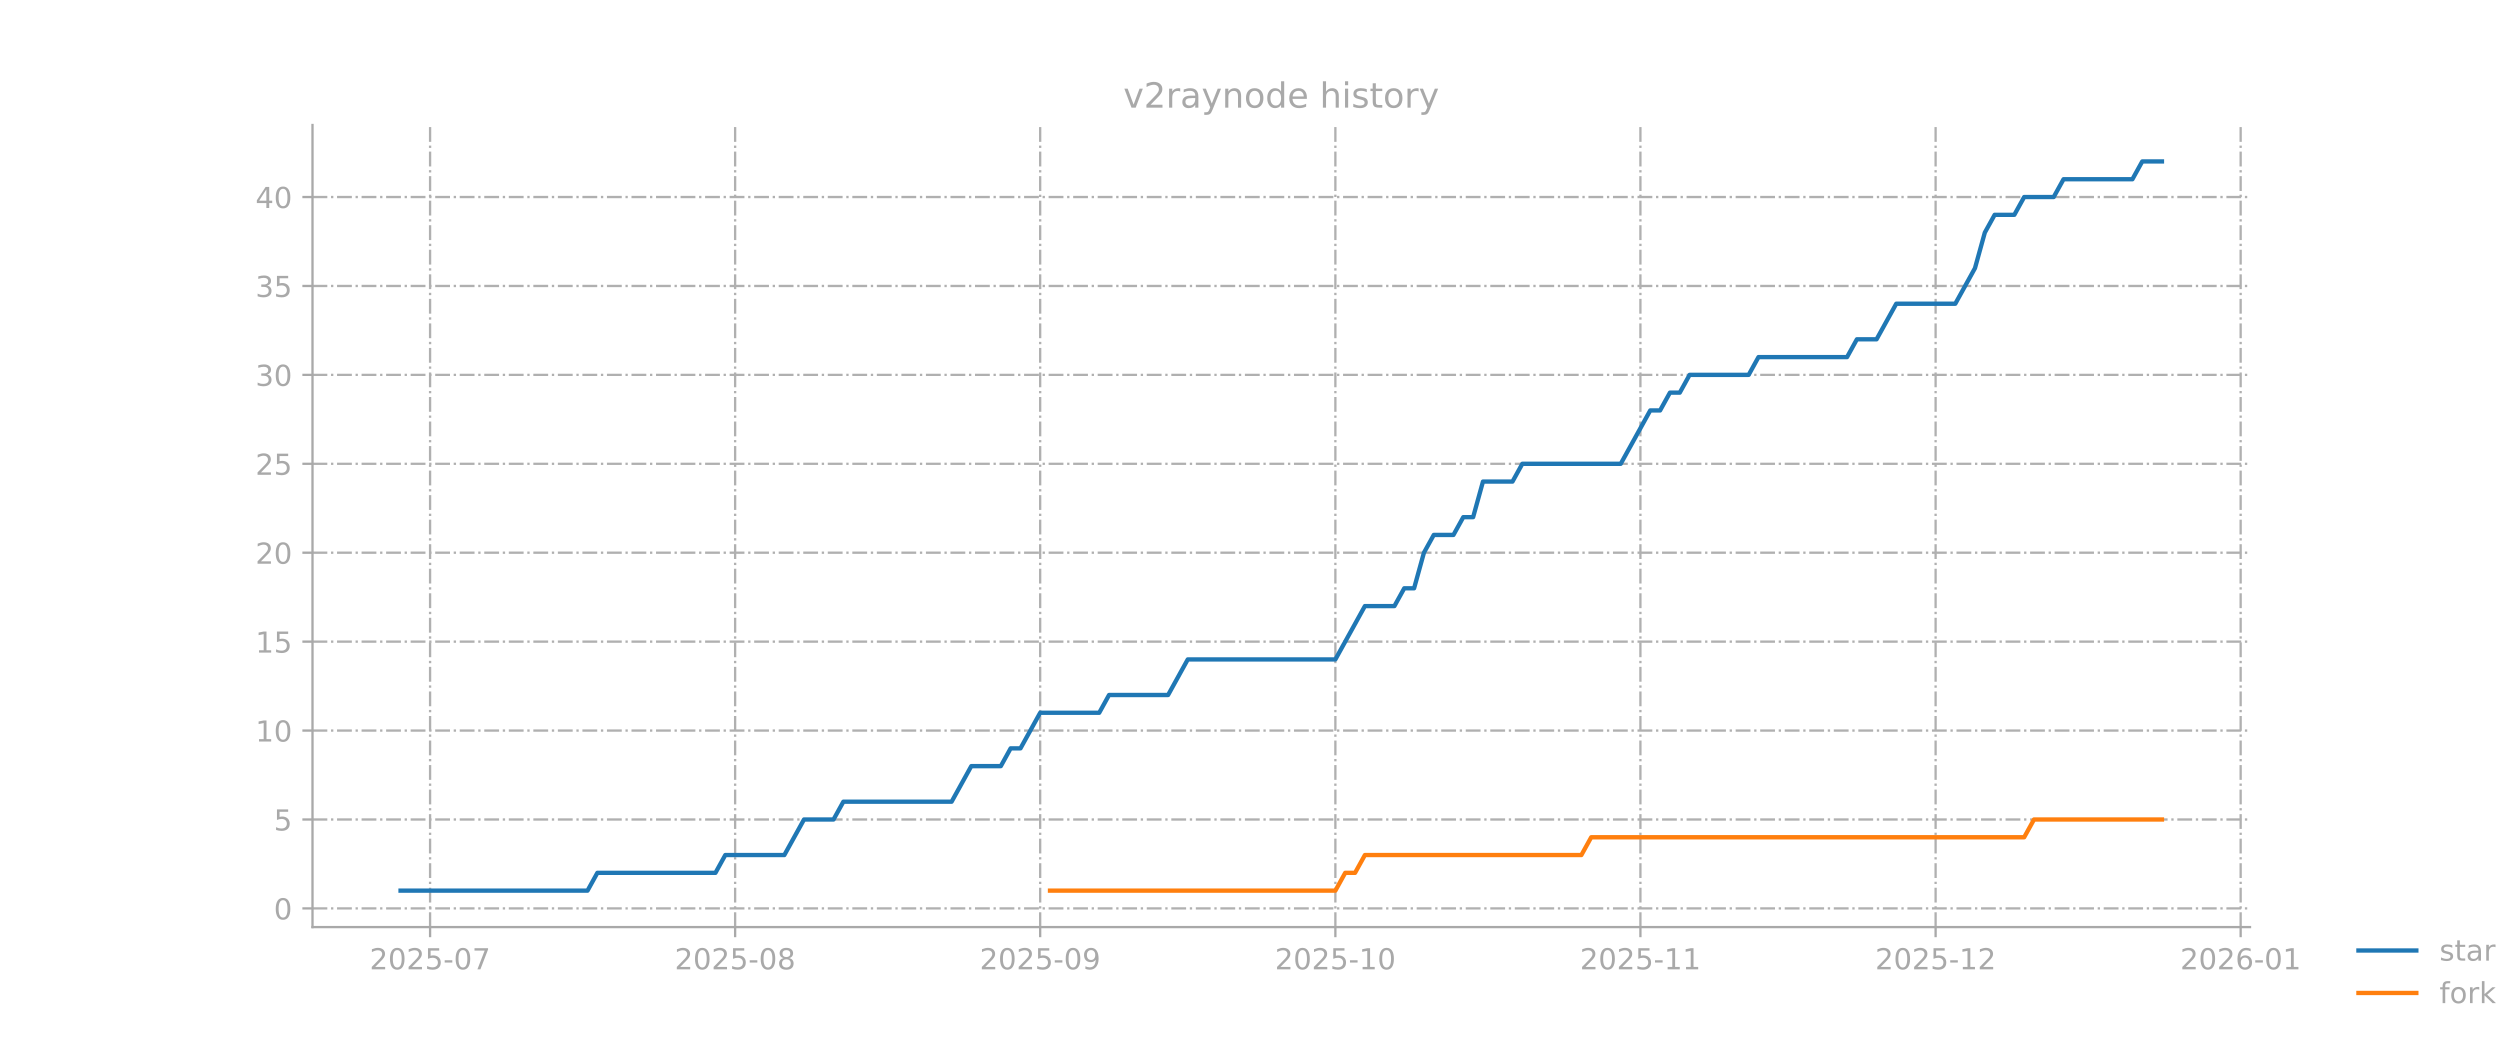
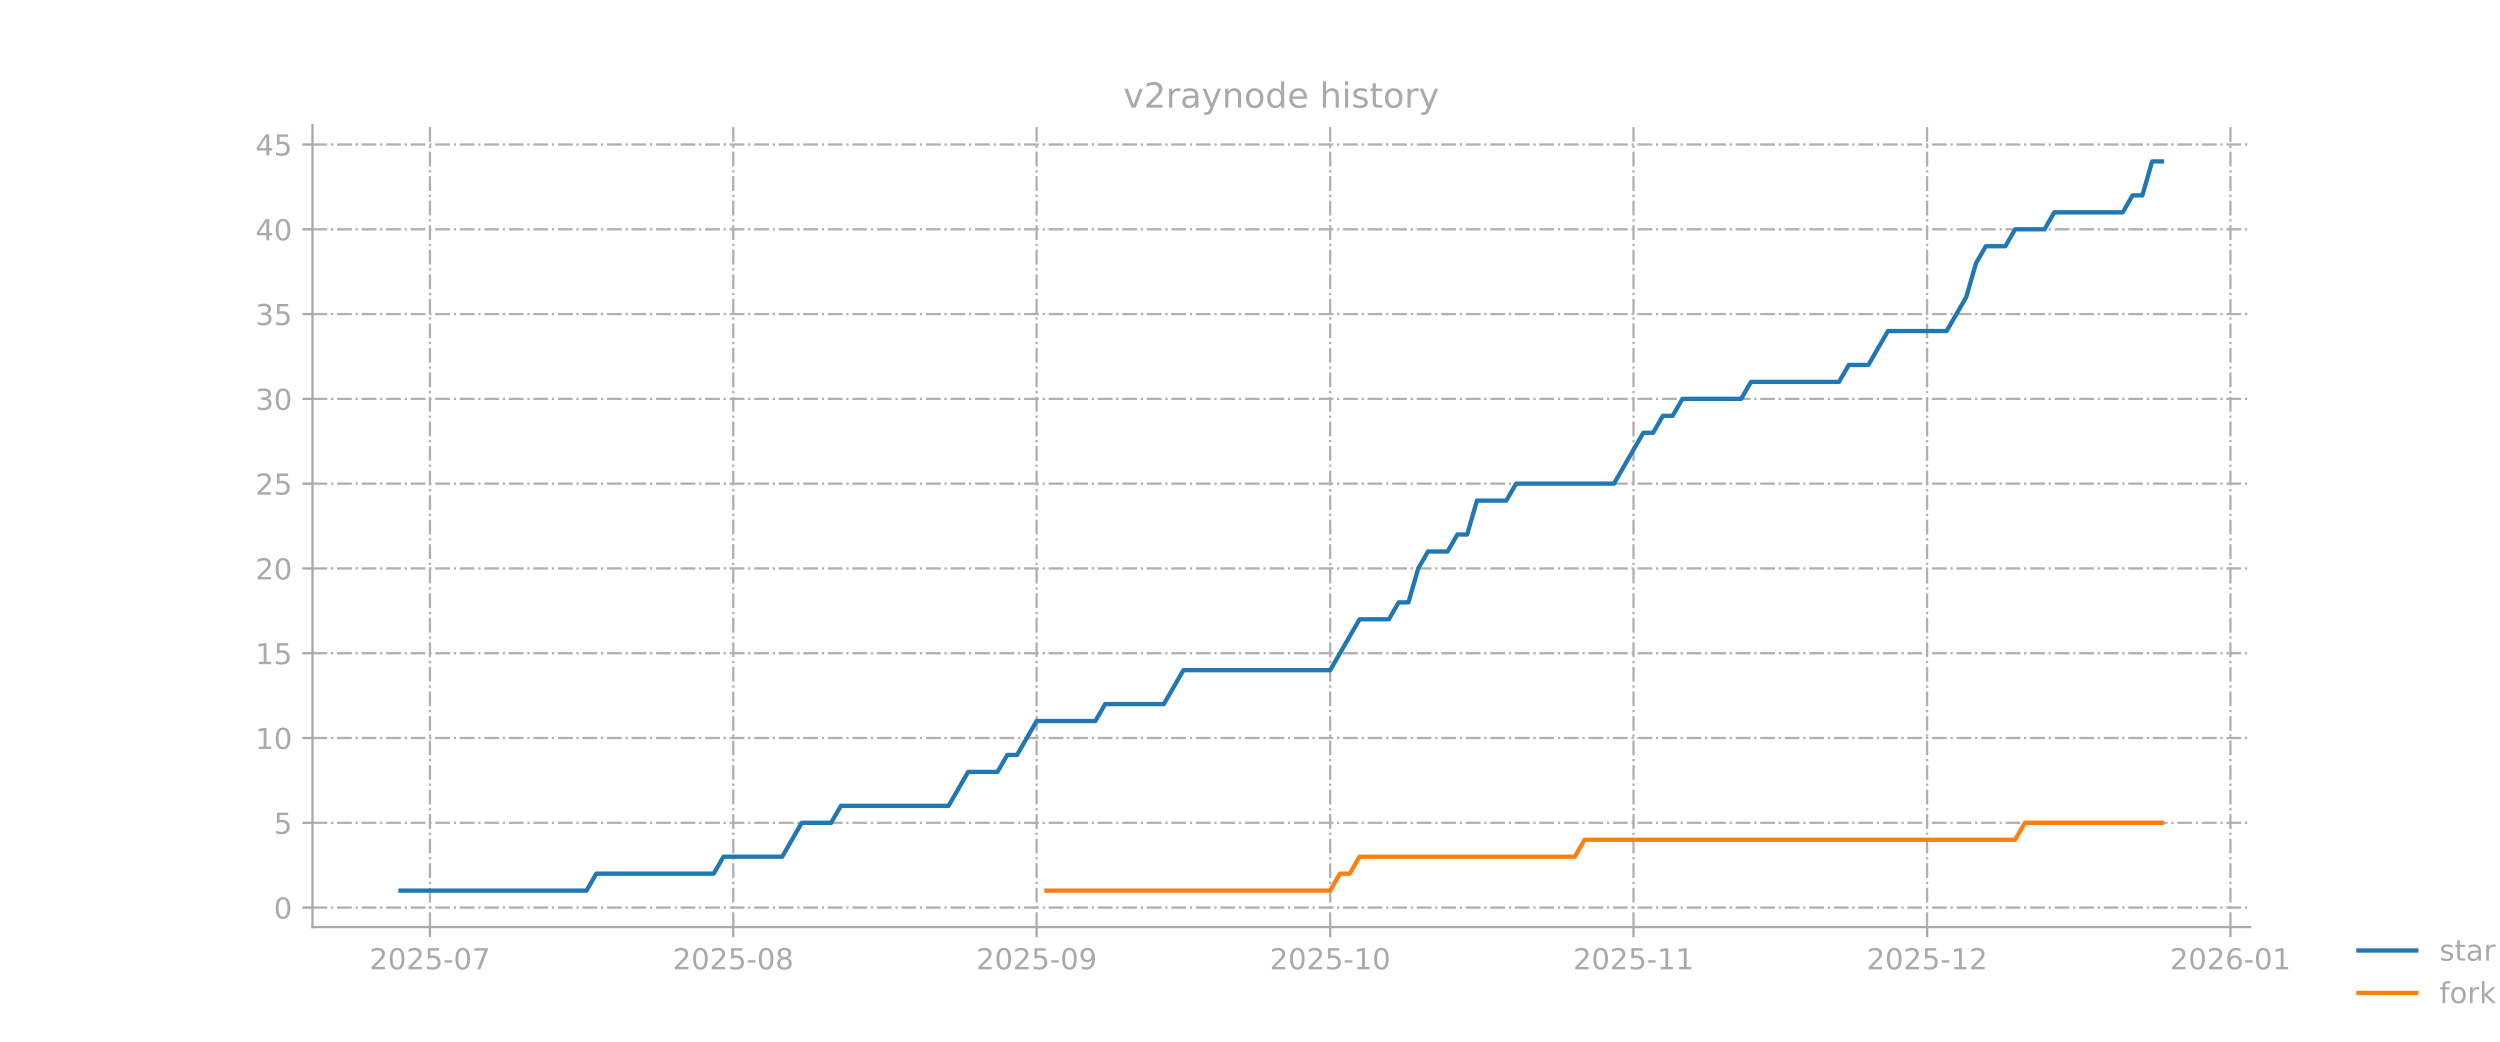
<svg xmlns="http://www.w3.org/2000/svg" xmlns:xlink="http://www.w3.org/1999/xlink" width="864pt" height="360pt" viewBox="0 0 864 360" version="1.1">
  <defs>
    <style type="text/css">*{stroke-linejoin: round; stroke-linecap: butt}</style>
  </defs>
  <g id="figure_1">
    <g id="patch_1">
      <path d="M 0 360  L 864 360  L 864 0  L 0 0  L 0 360  z " style="fill: none; opacity: 0" />
    </g>
    <g id="axes_1">
      <g id="patch_2">
        <path d="M 108 320.4  L 777.6 320.4  L 777.6 43.2  L 108 43.2  L 108 320.4  z " style="fill: none; opacity: 0" />
      </g>
      <g id="matplotlib.axis_1">
        <g id="xtick_1">
          <g id="line2d_1">
-             <path d="M 148.638 320.4  L 148.638 43.2  " clip-path="url(#pc14e6311ec)" style="fill: none; stroke-dasharray: 5.12,1.28,0.8,1.28; stroke-dashoffset: 0; stroke: #b0b0b0; stroke-width: 0.8" />
+             <path d="M 148.582 320.4  L 148.582 43.2  " clip-path="url(#pbac578adbe)" style="fill: none; stroke-dasharray: 5.12,1.28,0.8,1.28; stroke-dashoffset: 0; stroke: #b0b0b0; stroke-width: 0.8" />
          </g>
          <g id="line2d_2">
            <defs>
-               <path id="m1df445d4f0" d="M 0 0  L 0 3.5  " style="stroke: #a9a9a9; stroke-width: 0.8" />
+               <path id="m884f9ff6ce" d="M 0 0  L 0 3.5  " style="stroke: #a9a9a9; stroke-width: 0.8" />
            </defs>
            <g>
-               <use xlink:href="#m1df445d4f0" x="148.638" y="320.4" style="fill: #a9a9a9; stroke: #a9a9a9; stroke-width: 0.8" />
+               <use xlink:href="#m884f9ff6ce" x="148.582" y="320.4" style="fill: #a9a9a9; stroke: #a9a9a9; stroke-width: 0.8" />
            </g>
          </g>
          <g id="text_1">
-             <g style="fill: #a9a9a9" transform="translate(127.7471 334.9984) scale(0.1 -0.1)">
+             <g style="fill: #a9a9a9" transform="translate(127.6904 334.9984) scale(0.1 -0.1)">
              <defs>
                <path id="DejaVuSans-32" d="M 1228 531  L 3431 531  L 3431 0  L 469 0  L 469 531  Q 828 903 1448 1529  Q 2069 2156 2228 2338  Q 2531 2678 2651 2914  Q 2772 3150 2772 3378  Q 2772 3750 2511 3984  Q 2250 4219 1831 4219  Q 1534 4219 1204 4116  Q 875 4013 500 3803  L 500 4441  Q 881 4594 1212 4672  Q 1544 4750 1819 4750  Q 2544 4750 2975 4387  Q 3406 4025 3406 3419  Q 3406 3131 3298 2873  Q 3191 2616 2906 2266  Q 2828 2175 2409 1742  Q 1991 1309 1228 531  z " transform="scale(0.015625)" />
                <path id="DejaVuSans-30" d="M 2034 4250  Q 1547 4250 1301 3770  Q 1056 3291 1056 2328  Q 1056 1369 1301 889  Q 1547 409 2034 409  Q 2525 409 2770 889  Q 3016 1369 3016 2328  Q 3016 3291 2770 3770  Q 2525 4250 2034 4250  z M 2034 4750  Q 2819 4750 3233 4129  Q 3647 3509 3647 2328  Q 3647 1150 3233 529  Q 2819 -91 2034 -91  Q 1250 -91 836 529  Q 422 1150 422 2328  Q 422 3509 836 4129  Q 1250 4750 2034 4750  z " transform="scale(0.015625)" />
                <path id="DejaVuSans-35" d="M 691 4666  L 3169 4666  L 3169 4134  L 1269 4134  L 1269 2991  Q 1406 3038 1543 3061  Q 1681 3084 1819 3084  Q 2600 3084 3056 2656  Q 3513 2228 3513 1497  Q 3513 744 3044 326  Q 2575 -91 1722 -91  Q 1428 -91 1123 -41  Q 819 9 494 109  L 494 744  Q 775 591 1075 516  Q 1375 441 1709 441  Q 2250 441 2565 725  Q 2881 1009 2881 1497  Q 2881 1984 2565 2268  Q 2250 2553 1709 2553  Q 1456 2553 1204 2497  Q 953 2441 691 2322  L 691 4666  z " transform="scale(0.015625)" />
                <path id="DejaVuSans-2d" d="M 313 2009  L 1997 2009  L 1997 1497  L 313 1497  L 313 2009  z " transform="scale(0.015625)" />
                <path id="DejaVuSans-37" d="M 525 4666  L 3525 4666  L 3525 4397  L 1831 0  L 1172 0  L 2766 4134  L 525 4134  L 525 4666  z " transform="scale(0.015625)" />
              </defs>
              <use xlink:href="#DejaVuSans-32" />
              <use xlink:href="#DejaVuSans-30" transform="translate(63.62305 0)" />
              <use xlink:href="#DejaVuSans-32" transform="translate(127.2461 0)" />
              <use xlink:href="#DejaVuSans-35" transform="translate(190.8691 0)" />
              <use xlink:href="#DejaVuSans-2d" transform="translate(254.4922 0)" />
              <use xlink:href="#DejaVuSans-30" transform="translate(290.5762 0)" />
              <use xlink:href="#DejaVuSans-37" transform="translate(354.1992 0)" />
            </g>
          </g>
        </g>
        <g id="xtick_2">
          <g id="line2d_3">
-             <path d="M 254.061 320.4  L 254.061 43.2  " clip-path="url(#pc14e6311ec)" style="fill: none; stroke-dasharray: 5.12,1.28,0.8,1.28; stroke-dashoffset: 0; stroke: #b0b0b0; stroke-width: 0.8" />
+             <path d="M 253.418 320.4  L 253.418 43.2  " clip-path="url(#pbac578adbe)" style="fill: none; stroke-dasharray: 5.12,1.28,0.8,1.28; stroke-dashoffset: 0; stroke: #b0b0b0; stroke-width: 0.8" />
          </g>
          <g id="line2d_4">
            <g>
-               <use xlink:href="#m1df445d4f0" x="254.061" y="320.4" style="fill: #a9a9a9; stroke: #a9a9a9; stroke-width: 0.8" />
+               <use xlink:href="#m884f9ff6ce" x="253.418" y="320.4" style="fill: #a9a9a9; stroke: #a9a9a9; stroke-width: 0.8" />
            </g>
          </g>
          <g id="text_2">
-             <g style="fill: #a9a9a9" transform="translate(233.1691 334.9984) scale(0.1 -0.1)">
+             <g style="fill: #a9a9a9" transform="translate(232.5268 334.9984) scale(0.1 -0.1)">
              <defs>
                <path id="DejaVuSans-38" d="M 2034 2216  Q 1584 2216 1326 1975  Q 1069 1734 1069 1313  Q 1069 891 1326 650  Q 1584 409 2034 409  Q 2484 409 2743 651  Q 3003 894 3003 1313  Q 3003 1734 2745 1975  Q 2488 2216 2034 2216  z M 1403 2484  Q 997 2584 770 2862  Q 544 3141 544 3541  Q 544 4100 942 4425  Q 1341 4750 2034 4750  Q 2731 4750 3128 4425  Q 3525 4100 3525 3541  Q 3525 3141 3298 2862  Q 3072 2584 2669 2484  Q 3125 2378 3379 2068  Q 3634 1759 3634 1313  Q 3634 634 3220 271  Q 2806 -91 2034 -91  Q 1263 -91 848 271  Q 434 634 434 1313  Q 434 1759 690 2068  Q 947 2378 1403 2484  z M 1172 3481  Q 1172 3119 1398 2916  Q 1625 2713 2034 2713  Q 2441 2713 2670 2916  Q 2900 3119 2900 3481  Q 2900 3844 2670 4047  Q 2441 4250 2034 4250  Q 1625 4250 1398 4047  Q 1172 3844 1172 3481  z " transform="scale(0.015625)" />
              </defs>
              <use xlink:href="#DejaVuSans-32" />
              <use xlink:href="#DejaVuSans-30" transform="translate(63.62305 0)" />
              <use xlink:href="#DejaVuSans-32" transform="translate(127.2461 0)" />
              <use xlink:href="#DejaVuSans-35" transform="translate(190.8691 0)" />
              <use xlink:href="#DejaVuSans-2d" transform="translate(254.4922 0)" />
              <use xlink:href="#DejaVuSans-30" transform="translate(290.5762 0)" />
              <use xlink:href="#DejaVuSans-38" transform="translate(354.1992 0)" />
            </g>
          </g>
        </g>
        <g id="xtick_3">
          <g id="line2d_5">
-             <path d="M 359.483 320.4  L 359.483 43.2  " clip-path="url(#pc14e6311ec)" style="fill: none; stroke-dasharray: 5.12,1.28,0.8,1.28; stroke-dashoffset: 0; stroke: #b0b0b0; stroke-width: 0.8" />
+             <path d="M 358.255 320.4  L 358.255 43.2  " clip-path="url(#pbac578adbe)" style="fill: none; stroke-dasharray: 5.12,1.28,0.8,1.28; stroke-dashoffset: 0; stroke: #b0b0b0; stroke-width: 0.8" />
          </g>
          <g id="line2d_6">
            <g>
-               <use xlink:href="#m1df445d4f0" x="359.483" y="320.4" style="fill: #a9a9a9; stroke: #a9a9a9; stroke-width: 0.8" />
+               <use xlink:href="#m884f9ff6ce" x="358.255" y="320.4" style="fill: #a9a9a9; stroke: #a9a9a9; stroke-width: 0.8" />
            </g>
          </g>
          <g id="text_3">
-             <g style="fill: #a9a9a9" transform="translate(338.5912 334.9984) scale(0.1 -0.1)">
+             <g style="fill: #a9a9a9" transform="translate(337.3631 334.9984) scale(0.1 -0.1)">
              <defs>
                <path id="DejaVuSans-39" d="M 703 97  L 703 672  Q 941 559 1184 500  Q 1428 441 1663 441  Q 2288 441 2617 861  Q 2947 1281 2994 2138  Q 2813 1869 2534 1725  Q 2256 1581 1919 1581  Q 1219 1581 811 2004  Q 403 2428 403 3163  Q 403 3881 828 4315  Q 1253 4750 1959 4750  Q 2769 4750 3195 4129  Q 3622 3509 3622 2328  Q 3622 1225 3098 567  Q 2575 -91 1691 -91  Q 1453 -91 1209 -44  Q 966 3 703 97  z M 1959 2075  Q 2384 2075 2632 2365  Q 2881 2656 2881 3163  Q 2881 3666 2632 3958  Q 2384 4250 1959 4250  Q 1534 4250 1286 3958  Q 1038 3666 1038 3163  Q 1038 2656 1286 2365  Q 1534 2075 1959 2075  z " transform="scale(0.015625)" />
              </defs>
              <use xlink:href="#DejaVuSans-32" />
              <use xlink:href="#DejaVuSans-30" transform="translate(63.62305 0)" />
              <use xlink:href="#DejaVuSans-32" transform="translate(127.2461 0)" />
              <use xlink:href="#DejaVuSans-35" transform="translate(190.8691 0)" />
              <use xlink:href="#DejaVuSans-2d" transform="translate(254.4922 0)" />
              <use xlink:href="#DejaVuSans-30" transform="translate(290.5762 0)" />
              <use xlink:href="#DejaVuSans-39" transform="translate(354.1992 0)" />
            </g>
          </g>
        </g>
        <g id="xtick_4">
          <g id="line2d_7">
-             <path d="M 461.504 320.4  L 461.504 43.2  " clip-path="url(#pc14e6311ec)" style="fill: none; stroke-dasharray: 5.12,1.28,0.8,1.28; stroke-dashoffset: 0; stroke: #b0b0b0; stroke-width: 0.8" />
+             <path d="M 459.709 320.4  L 459.709 43.2  " clip-path="url(#pbac578adbe)" style="fill: none; stroke-dasharray: 5.12,1.28,0.8,1.28; stroke-dashoffset: 0; stroke: #b0b0b0; stroke-width: 0.8" />
          </g>
          <g id="line2d_8">
            <g>
-               <use xlink:href="#m1df445d4f0" x="461.504" y="320.4" style="fill: #a9a9a9; stroke: #a9a9a9; stroke-width: 0.8" />
+               <use xlink:href="#m884f9ff6ce" x="459.709" y="320.4" style="fill: #a9a9a9; stroke: #a9a9a9; stroke-width: 0.8" />
            </g>
          </g>
          <g id="text_4">
-             <g style="fill: #a9a9a9" transform="translate(440.6125 334.9984) scale(0.1 -0.1)">
+             <g style="fill: #a9a9a9" transform="translate(438.8177 334.9984) scale(0.1 -0.1)">
              <defs>
                <path id="DejaVuSans-31" d="M 794 531  L 1825 531  L 1825 4091  L 703 3866  L 703 4441  L 1819 4666  L 2450 4666  L 2450 531  L 3481 531  L 3481 0  L 794 0  L 794 531  z " transform="scale(0.015625)" />
              </defs>
              <use xlink:href="#DejaVuSans-32" />
              <use xlink:href="#DejaVuSans-30" transform="translate(63.62305 0)" />
              <use xlink:href="#DejaVuSans-32" transform="translate(127.2461 0)" />
              <use xlink:href="#DejaVuSans-35" transform="translate(190.8691 0)" />
              <use xlink:href="#DejaVuSans-2d" transform="translate(254.4922 0)" />
              <use xlink:href="#DejaVuSans-31" transform="translate(290.5762 0)" />
              <use xlink:href="#DejaVuSans-30" transform="translate(354.1992 0)" />
            </g>
          </g>
        </g>
        <g id="xtick_5">
          <g id="line2d_9">
-             <path d="M 566.926 320.4  L 566.926 43.2  " clip-path="url(#pc14e6311ec)" style="fill: none; stroke-dasharray: 5.12,1.28,0.8,1.28; stroke-dashoffset: 0; stroke: #b0b0b0; stroke-width: 0.8" />
+             <path d="M 564.545 320.4  L 564.545 43.2  " clip-path="url(#pbac578adbe)" style="fill: none; stroke-dasharray: 5.12,1.28,0.8,1.28; stroke-dashoffset: 0; stroke: #b0b0b0; stroke-width: 0.8" />
          </g>
          <g id="line2d_10">
            <g>
-               <use xlink:href="#m1df445d4f0" x="566.926" y="320.4" style="fill: #a9a9a9; stroke: #a9a9a9; stroke-width: 0.8" />
+               <use xlink:href="#m884f9ff6ce" x="564.545" y="320.4" style="fill: #a9a9a9; stroke: #a9a9a9; stroke-width: 0.8" />
            </g>
          </g>
          <g id="text_5">
-             <g style="fill: #a9a9a9" transform="translate(546.0345 334.9984) scale(0.1 -0.1)">
+             <g style="fill: #a9a9a9" transform="translate(543.654 334.9984) scale(0.1 -0.1)">
              <use xlink:href="#DejaVuSans-32" />
              <use xlink:href="#DejaVuSans-30" transform="translate(63.62305 0)" />
              <use xlink:href="#DejaVuSans-32" transform="translate(127.2461 0)" />
              <use xlink:href="#DejaVuSans-35" transform="translate(190.8691 0)" />
              <use xlink:href="#DejaVuSans-2d" transform="translate(254.4922 0)" />
              <use xlink:href="#DejaVuSans-31" transform="translate(290.5762 0)" />
              <use xlink:href="#DejaVuSans-31" transform="translate(354.1992 0)" />
            </g>
          </g>
        </g>
        <g id="xtick_6">
          <g id="line2d_11">
-             <path d="M 668.947 320.4  L 668.947 43.2  " clip-path="url(#pc14e6311ec)" style="fill: none; stroke-dasharray: 5.12,1.28,0.8,1.28; stroke-dashoffset: 0; stroke: #b0b0b0; stroke-width: 0.8" />
+             <path d="M 666 320.4  L 666 43.2  " clip-path="url(#pbac578adbe)" style="fill: none; stroke-dasharray: 5.12,1.28,0.8,1.28; stroke-dashoffset: 0; stroke: #b0b0b0; stroke-width: 0.8" />
          </g>
          <g id="line2d_12">
            <g>
-               <use xlink:href="#m1df445d4f0" x="668.947" y="320.4" style="fill: #a9a9a9; stroke: #a9a9a9; stroke-width: 0.8" />
+               <use xlink:href="#m884f9ff6ce" x="666" y="320.4" style="fill: #a9a9a9; stroke: #a9a9a9; stroke-width: 0.8" />
            </g>
          </g>
          <g id="text_6">
-             <g style="fill: #a9a9a9" transform="translate(648.0559 334.9984) scale(0.1 -0.1)">
+             <g style="fill: #a9a9a9" transform="translate(645.1086 334.9984) scale(0.1 -0.1)">
              <use xlink:href="#DejaVuSans-32" />
              <use xlink:href="#DejaVuSans-30" transform="translate(63.62305 0)" />
              <use xlink:href="#DejaVuSans-32" transform="translate(127.2461 0)" />
              <use xlink:href="#DejaVuSans-35" transform="translate(190.8691 0)" />
              <use xlink:href="#DejaVuSans-2d" transform="translate(254.4922 0)" />
              <use xlink:href="#DejaVuSans-31" transform="translate(290.5762 0)" />
              <use xlink:href="#DejaVuSans-32" transform="translate(354.1992 0)" />
            </g>
          </g>
        </g>
        <g id="xtick_7">
          <g id="line2d_13">
-             <path d="M 774.369 320.4  L 774.369 43.2  " clip-path="url(#pc14e6311ec)" style="fill: none; stroke-dasharray: 5.12,1.28,0.8,1.28; stroke-dashoffset: 0; stroke: #b0b0b0; stroke-width: 0.8" />
+             <path d="M 770.836 320.4  L 770.836 43.2  " clip-path="url(#pbac578adbe)" style="fill: none; stroke-dasharray: 5.12,1.28,0.8,1.28; stroke-dashoffset: 0; stroke: #b0b0b0; stroke-width: 0.8" />
          </g>
          <g id="line2d_14">
            <g>
-               <use xlink:href="#m1df445d4f0" x="774.369" y="320.4" style="fill: #a9a9a9; stroke: #a9a9a9; stroke-width: 0.8" />
+               <use xlink:href="#m884f9ff6ce" x="770.836" y="320.4" style="fill: #a9a9a9; stroke: #a9a9a9; stroke-width: 0.8" />
            </g>
          </g>
          <g id="text_7">
-             <g style="fill: #a9a9a9" transform="translate(753.4779 334.9984) scale(0.1 -0.1)">
+             <g style="fill: #a9a9a9" transform="translate(749.945 334.9984) scale(0.1 -0.1)">
              <defs>
                <path id="DejaVuSans-36" d="M 2113 2584  Q 1688 2584 1439 2293  Q 1191 2003 1191 1497  Q 1191 994 1439 701  Q 1688 409 2113 409  Q 2538 409 2786 701  Q 3034 994 3034 1497  Q 3034 2003 2786 2293  Q 2538 2584 2113 2584  z M 3366 4563  L 3366 3988  Q 3128 4100 2886 4159  Q 2644 4219 2406 4219  Q 1781 4219 1451 3797  Q 1122 3375 1075 2522  Q 1259 2794 1537 2939  Q 1816 3084 2150 3084  Q 2853 3084 3261 2657  Q 3669 2231 3669 1497  Q 3669 778 3244 343  Q 2819 -91 2113 -91  Q 1303 -91 875 529  Q 447 1150 447 2328  Q 447 3434 972 4092  Q 1497 4750 2381 4750  Q 2619 4750 2861 4703  Q 3103 4656 3366 4563  z " transform="scale(0.015625)" />
              </defs>
              <use xlink:href="#DejaVuSans-32" />
              <use xlink:href="#DejaVuSans-30" transform="translate(63.62305 0)" />
              <use xlink:href="#DejaVuSans-32" transform="translate(127.2461 0)" />
              <use xlink:href="#DejaVuSans-36" transform="translate(190.8691 0)" />
              <use xlink:href="#DejaVuSans-2d" transform="translate(254.4922 0)" />
              <use xlink:href="#DejaVuSans-30" transform="translate(290.5762 0)" />
              <use xlink:href="#DejaVuSans-31" transform="translate(354.1992 0)" />
            </g>
          </g>
        </g>
      </g>
      <g id="matplotlib.axis_2">
        <g id="ytick_1">
          <g id="line2d_15">
-             <path d="M 108 313.946  L 777.6 313.946  " clip-path="url(#pc14e6311ec)" style="fill: none; stroke-dasharray: 5.12,1.28,0.8,1.28; stroke-dashoffset: 0; stroke: #b0b0b0; stroke-width: 0.8" />
+             <path d="M 108 313.66  L 777.6 313.66  " clip-path="url(#pbac578adbe)" style="fill: none; stroke-dasharray: 5.12,1.28,0.8,1.28; stroke-dashoffset: 0; stroke: #b0b0b0; stroke-width: 0.8" />
          </g>
          <g id="line2d_16">
            <defs>
-               <path id="mb11a7c6d4e" d="M 0 0  L -3.5 0  " style="stroke: #a9a9a9; stroke-width: 0.8" />
+               <path id="ma4116fcc9f" d="M 0 0  L -3.5 0  " style="stroke: #a9a9a9; stroke-width: 0.8" />
            </defs>
            <g>
-               <use xlink:href="#mb11a7c6d4e" x="108" y="313.946" style="fill: #a9a9a9; stroke: #a9a9a9; stroke-width: 0.8" />
+               <use xlink:href="#ma4116fcc9f" x="108" y="313.66" style="fill: #a9a9a9; stroke: #a9a9a9; stroke-width: 0.8" />
            </g>
          </g>
          <g id="text_8">
-             <g style="fill: #a9a9a9" transform="translate(94.6375 317.7456) scale(0.1 -0.1)">
+             <g style="fill: #a9a9a9" transform="translate(94.6375 317.4597) scale(0.1 -0.1)">
              <use xlink:href="#DejaVuSans-30" />
            </g>
          </g>
        </g>
        <g id="ytick_2">
          <g id="line2d_17">
-             <path d="M 108 283.215  L 777.6 283.215  " clip-path="url(#pc14e6311ec)" style="fill: none; stroke-dasharray: 5.12,1.28,0.8,1.28; stroke-dashoffset: 0; stroke: #b0b0b0; stroke-width: 0.8" />
+             <path d="M 108 284.358  L 777.6 284.358  " clip-path="url(#pbac578adbe)" style="fill: none; stroke-dasharray: 5.12,1.28,0.8,1.28; stroke-dashoffset: 0; stroke: #b0b0b0; stroke-width: 0.8" />
          </g>
          <g id="line2d_18">
            <g>
-               <use xlink:href="#mb11a7c6d4e" x="108" y="283.215" style="fill: #a9a9a9; stroke: #a9a9a9; stroke-width: 0.8" />
+               <use xlink:href="#ma4116fcc9f" x="108" y="284.358" style="fill: #a9a9a9; stroke: #a9a9a9; stroke-width: 0.8" />
            </g>
          </g>
          <g id="text_9">
-             <g style="fill: #a9a9a9" transform="translate(94.6375 287.0139) scale(0.1 -0.1)">
+             <g style="fill: #a9a9a9" transform="translate(94.6375 288.1574) scale(0.1 -0.1)">
              <use xlink:href="#DejaVuSans-35" />
            </g>
          </g>
        </g>
        <g id="ytick_3">
          <g id="line2d_19">
-             <path d="M 108 252.483  L 777.6 252.483  " clip-path="url(#pc14e6311ec)" style="fill: none; stroke-dasharray: 5.12,1.28,0.8,1.28; stroke-dashoffset: 0; stroke: #b0b0b0; stroke-width: 0.8" />
+             <path d="M 108 255.056  L 777.6 255.056  " clip-path="url(#pbac578adbe)" style="fill: none; stroke-dasharray: 5.12,1.28,0.8,1.28; stroke-dashoffset: 0; stroke: #b0b0b0; stroke-width: 0.8" />
          </g>
          <g id="line2d_20">
            <g>
-               <use xlink:href="#mb11a7c6d4e" x="108" y="252.483" style="fill: #a9a9a9; stroke: #a9a9a9; stroke-width: 0.8" />
+               <use xlink:href="#ma4116fcc9f" x="108" y="255.056" style="fill: #a9a9a9; stroke: #a9a9a9; stroke-width: 0.8" />
            </g>
          </g>
          <g id="text_10">
-             <g style="fill: #a9a9a9" transform="translate(88.275 256.2821) scale(0.1 -0.1)">
+             <g style="fill: #a9a9a9" transform="translate(88.275 258.855) scale(0.1 -0.1)">
              <use xlink:href="#DejaVuSans-31" />
              <use xlink:href="#DejaVuSans-30" transform="translate(63.62305 0)" />
            </g>
          </g>
        </g>
        <g id="ytick_4">
          <g id="line2d_21">
-             <path d="M 108 221.751  L 777.6 221.751  " clip-path="url(#pc14e6311ec)" style="fill: none; stroke-dasharray: 5.12,1.28,0.8,1.28; stroke-dashoffset: 0; stroke: #b0b0b0; stroke-width: 0.8" />
+             <path d="M 108 225.753  L 777.6 225.753  " clip-path="url(#pbac578adbe)" style="fill: none; stroke-dasharray: 5.12,1.28,0.8,1.28; stroke-dashoffset: 0; stroke: #b0b0b0; stroke-width: 0.8" />
          </g>
          <g id="line2d_22">
            <g>
-               <use xlink:href="#mb11a7c6d4e" x="108" y="221.751" style="fill: #a9a9a9; stroke: #a9a9a9; stroke-width: 0.8" />
+               <use xlink:href="#ma4116fcc9f" x="108" y="225.753" style="fill: #a9a9a9; stroke: #a9a9a9; stroke-width: 0.8" />
            </g>
          </g>
          <g id="text_11">
-             <g style="fill: #a9a9a9" transform="translate(88.275 225.5504) scale(0.1 -0.1)">
+             <g style="fill: #a9a9a9" transform="translate(88.275 229.5527) scale(0.1 -0.1)">
              <use xlink:href="#DejaVuSans-31" />
              <use xlink:href="#DejaVuSans-35" transform="translate(63.62305 0)" />
            </g>
          </g>
        </g>
        <g id="ytick_5">
          <g id="line2d_23">
-             <path d="M 108 191.02  L 777.6 191.02  " clip-path="url(#pc14e6311ec)" style="fill: none; stroke-dasharray: 5.12,1.28,0.8,1.28; stroke-dashoffset: 0; stroke: #b0b0b0; stroke-width: 0.8" />
+             <path d="M 108 196.451  L 777.6 196.451  " clip-path="url(#pbac578adbe)" style="fill: none; stroke-dasharray: 5.12,1.28,0.8,1.28; stroke-dashoffset: 0; stroke: #b0b0b0; stroke-width: 0.8" />
          </g>
          <g id="line2d_24">
            <g>
-               <use xlink:href="#mb11a7c6d4e" x="108" y="191.02" style="fill: #a9a9a9; stroke: #a9a9a9; stroke-width: 0.8" />
+               <use xlink:href="#ma4116fcc9f" x="108" y="196.451" style="fill: #a9a9a9; stroke: #a9a9a9; stroke-width: 0.8" />
            </g>
          </g>
          <g id="text_12">
-             <g style="fill: #a9a9a9" transform="translate(88.275 194.8187) scale(0.1 -0.1)">
+             <g style="fill: #a9a9a9" transform="translate(88.275 200.2504) scale(0.1 -0.1)">
              <use xlink:href="#DejaVuSans-32" />
              <use xlink:href="#DejaVuSans-30" transform="translate(63.62305 0)" />
            </g>
          </g>
        </g>
        <g id="ytick_6">
          <g id="line2d_25">
-             <path d="M 108 160.288  L 777.6 160.288  " clip-path="url(#pc14e6311ec)" style="fill: none; stroke-dasharray: 5.12,1.28,0.8,1.28; stroke-dashoffset: 0; stroke: #b0b0b0; stroke-width: 0.8" />
+             <path d="M 108 167.149  L 777.6 167.149  " clip-path="url(#pbac578adbe)" style="fill: none; stroke-dasharray: 5.12,1.28,0.8,1.28; stroke-dashoffset: 0; stroke: #b0b0b0; stroke-width: 0.8" />
          </g>
          <g id="line2d_26">
            <g>
-               <use xlink:href="#mb11a7c6d4e" x="108" y="160.288" style="fill: #a9a9a9; stroke: #a9a9a9; stroke-width: 0.8" />
+               <use xlink:href="#ma4116fcc9f" x="108" y="167.149" style="fill: #a9a9a9; stroke: #a9a9a9; stroke-width: 0.8" />
            </g>
          </g>
          <g id="text_13">
-             <g style="fill: #a9a9a9" transform="translate(88.275 164.087) scale(0.1 -0.1)">
+             <g style="fill: #a9a9a9" transform="translate(88.275 170.9481) scale(0.1 -0.1)">
              <use xlink:href="#DejaVuSans-32" />
              <use xlink:href="#DejaVuSans-35" transform="translate(63.62305 0)" />
            </g>
          </g>
        </g>
        <g id="ytick_7">
          <g id="line2d_27">
-             <path d="M 108 129.556  L 777.6 129.556  " clip-path="url(#pc14e6311ec)" style="fill: none; stroke-dasharray: 5.12,1.28,0.8,1.28; stroke-dashoffset: 0; stroke: #b0b0b0; stroke-width: 0.8" />
+             <path d="M 108 137.847  L 777.6 137.847  " clip-path="url(#pbac578adbe)" style="fill: none; stroke-dasharray: 5.12,1.28,0.8,1.28; stroke-dashoffset: 0; stroke: #b0b0b0; stroke-width: 0.8" />
          </g>
          <g id="line2d_28">
            <g>
-               <use xlink:href="#mb11a7c6d4e" x="108" y="129.556" style="fill: #a9a9a9; stroke: #a9a9a9; stroke-width: 0.8" />
+               <use xlink:href="#ma4116fcc9f" x="108" y="137.847" style="fill: #a9a9a9; stroke: #a9a9a9; stroke-width: 0.8" />
            </g>
          </g>
          <g id="text_14">
-             <g style="fill: #a9a9a9" transform="translate(88.275 133.3553) scale(0.1 -0.1)">
+             <g style="fill: #a9a9a9" transform="translate(88.275 141.6457) scale(0.1 -0.1)">
              <defs>
                <path id="DejaVuSans-33" d="M 2597 2516  Q 3050 2419 3304 2112  Q 3559 1806 3559 1356  Q 3559 666 3084 287  Q 2609 -91 1734 -91  Q 1441 -91 1130 -33  Q 819 25 488 141  L 488 750  Q 750 597 1062 519  Q 1375 441 1716 441  Q 2309 441 2620 675  Q 2931 909 2931 1356  Q 2931 1769 2642 2001  Q 2353 2234 1838 2234  L 1294 2234  L 1294 2753  L 1863 2753  Q 2328 2753 2575 2939  Q 2822 3125 2822 3475  Q 2822 3834 2567 4026  Q 2313 4219 1838 4219  Q 1578 4219 1281 4162  Q 984 4106 628 3988  L 628 4550  Q 988 4650 1302 4700  Q 1616 4750 1894 4750  Q 2613 4750 3031 4423  Q 3450 4097 3450 3541  Q 3450 3153 3228 2886  Q 3006 2619 2597 2516  z " transform="scale(0.015625)" />
              </defs>
              <use xlink:href="#DejaVuSans-33" />
              <use xlink:href="#DejaVuSans-30" transform="translate(63.62305 0)" />
            </g>
          </g>
        </g>
        <g id="ytick_8">
          <g id="line2d_29">
-             <path d="M 108 98.824  L 777.6 98.824  " clip-path="url(#pc14e6311ec)" style="fill: none; stroke-dasharray: 5.12,1.28,0.8,1.28; stroke-dashoffset: 0; stroke: #b0b0b0; stroke-width: 0.8" />
+             <path d="M 108 108.544  L 777.6 108.544  " clip-path="url(#pbac578adbe)" style="fill: none; stroke-dasharray: 5.12,1.28,0.8,1.28; stroke-dashoffset: 0; stroke: #b0b0b0; stroke-width: 0.8" />
          </g>
          <g id="line2d_30">
            <g>
-               <use xlink:href="#mb11a7c6d4e" x="108" y="98.824" style="fill: #a9a9a9; stroke: #a9a9a9; stroke-width: 0.8" />
+               <use xlink:href="#ma4116fcc9f" x="108" y="108.544" style="fill: #a9a9a9; stroke: #a9a9a9; stroke-width: 0.8" />
            </g>
          </g>
          <g id="text_15">
-             <g style="fill: #a9a9a9" transform="translate(88.275 102.6236) scale(0.1 -0.1)">
+             <g style="fill: #a9a9a9" transform="translate(88.275 112.3434) scale(0.1 -0.1)">
              <use xlink:href="#DejaVuSans-33" />
              <use xlink:href="#DejaVuSans-35" transform="translate(63.62305 0)" />
            </g>
          </g>
        </g>
        <g id="ytick_9">
          <g id="line2d_31">
-             <path d="M 108 68.093  L 777.6 68.093  " clip-path="url(#pc14e6311ec)" style="fill: none; stroke-dasharray: 5.12,1.28,0.8,1.28; stroke-dashoffset: 0; stroke: #b0b0b0; stroke-width: 0.8" />
+             <path d="M 108 79.242  L 777.6 79.242  " clip-path="url(#pbac578adbe)" style="fill: none; stroke-dasharray: 5.12,1.28,0.8,1.28; stroke-dashoffset: 0; stroke: #b0b0b0; stroke-width: 0.8" />
          </g>
          <g id="line2d_32">
            <g>
-               <use xlink:href="#mb11a7c6d4e" x="108" y="68.093" style="fill: #a9a9a9; stroke: #a9a9a9; stroke-width: 0.8" />
+               <use xlink:href="#ma4116fcc9f" x="108" y="79.242" style="fill: #a9a9a9; stroke: #a9a9a9; stroke-width: 0.8" />
            </g>
          </g>
          <g id="text_16">
-             <g style="fill: #a9a9a9" transform="translate(88.275 71.8919) scale(0.1 -0.1)">
+             <g style="fill: #a9a9a9" transform="translate(88.275 83.04108) scale(0.1 -0.1)">
              <defs>
                <path id="DejaVuSans-34" d="M 2419 4116  L 825 1625  L 2419 1625  L 2419 4116  z M 2253 4666  L 3047 4666  L 3047 1625  L 3713 1625  L 3713 1100  L 3047 1100  L 3047 0  L 2419 0  L 2419 1100  L 313 1100  L 313 1709  L 2253 4666  z " transform="scale(0.015625)" />
              </defs>
              <use xlink:href="#DejaVuSans-34" />
              <use xlink:href="#DejaVuSans-30" transform="translate(63.62305 0)" />
            </g>
          </g>
        </g>
-       </g>
-       <g id="line2d_33">
-         <path d="M 138.436 307.8  L 203.05 307.8  L 206.451 301.654  L 247.259 301.654  L 250.66 295.507  L 271.064 295.507  L 277.866 283.215  L 288.068 283.215  L 291.468 277.068  L 328.876 277.068  L 335.678 264.776  L 345.88 264.776  L 349.28 258.629  L 352.681 258.629  L 359.483 246.337  L 379.887 246.337  L 383.288 240.19  L 403.692 240.19  L 410.493 227.898  L 461.504 227.898  L 471.706 209.459  L 481.908 209.459  L 485.309 203.312  L 488.71 203.312  L 492.11 191.02  L 495.511 184.873  L 502.312 184.873  L 505.713 178.727  L 509.114 178.727  L 512.515 166.434  L 522.717 166.434  L 526.117 160.288  L 560.125 160.288  L 570.327 141.849  L 573.727 141.849  L 577.128 135.702  L 580.529 135.702  L 583.93 129.556  L 604.334 129.556  L 607.734 123.41  L 638.341 123.41  L 641.742 117.263  L 648.543 117.263  L 655.344 104.971  L 675.749 104.971  L 682.55 92.678  L 685.951 80.385  L 689.352 74.239  L 696.153 74.239  L 699.554 68.093  L 709.756 68.093  L 713.157 61.946  L 736.962 61.946  L 740.362 55.8  L 747.164 55.8  L 747.164 55.8  " clip-path="url(#pc14e6311ec)" style="fill: none; stroke: #1f77b4; stroke-width: 1.5; stroke-linecap: square" />
-       </g>
-       <g id="line2d_34">
-         <path d="M 362.883 307.8  L 366.284 307.8  L 369.685 307.8  L 373.085 307.8  L 376.486 307.8  L 379.887 307.8  L 383.288 307.8  L 386.688 307.8  L 390.089 307.8  L 393.49 307.8  L 396.89 307.8  L 400.291 307.8  L 403.692 307.8  L 407.093 307.8  L 410.493 307.8  L 413.894 307.8  L 417.295 307.8  L 420.695 307.8  L 424.096 307.8  L 427.497 307.8  L 430.898 307.8  L 434.298 307.8  L 437.699 307.8  L 441.1 307.8  L 444.5 307.8  L 447.901 307.8  L 451.302 307.8  L 454.702 307.8  L 458.103 307.8  L 461.504 307.8  L 464.905 301.654  L 468.305 301.654  L 471.706 295.507  L 475.107 295.507  L 478.507 295.507  L 481.908 295.507  L 485.309 295.507  L 488.71 295.507  L 492.11 295.507  L 495.511 295.507  L 498.912 295.507  L 502.312 295.507  L 505.713 295.507  L 509.114 295.507  L 512.515 295.507  L 515.915 295.507  L 519.316 295.507  L 522.717 295.507  L 526.117 295.507  L 529.518 295.507  L 532.919 295.507  L 536.32 295.507  L 539.72 295.507  L 543.121 295.507  L 546.522 295.507  L 549.922 289.361  L 553.323 289.361  L 556.724 289.361  L 560.125 289.361  L 563.525 289.361  L 566.926 289.361  L 570.327 289.361  L 573.727 289.361  L 577.128 289.361  L 580.529 289.361  L 583.93 289.361  L 587.33 289.361  L 590.731 289.361  L 594.132 289.361  L 597.532 289.361  L 600.933 289.361  L 604.334 289.361  L 607.734 289.361  L 611.135 289.361  L 614.536 289.361  L 617.937 289.361  L 621.337 289.361  L 624.738 289.361  L 628.139 289.361  L 631.539 289.361  L 634.94 289.361  L 638.341 289.361  L 641.742 289.361  L 645.142 289.361  L 648.543 289.361  L 651.944 289.361  L 655.344 289.361  L 658.745 289.361  L 662.146 289.361  L 665.547 289.361  L 668.947 289.361  L 672.348 289.361  L 675.749 289.361  L 679.149 289.361  L 682.55 289.361  L 685.951 289.361  L 689.352 289.361  L 692.752 289.361  L 696.153 289.361  L 699.554 289.361  L 702.954 283.215  L 706.355 283.215  L 709.756 283.215  L 713.157 283.215  L 716.557 283.215  L 719.958 283.215  L 723.359 283.215  L 726.759 283.215  L 730.16 283.215  L 733.561 283.215  L 736.962 283.215  L 740.362 283.215  L 743.763 283.215  L 747.164 283.215  " clip-path="url(#pc14e6311ec)" style="fill: none; stroke: #ff7f0e; stroke-width: 1.5; stroke-linecap: square" />
+         <g id="ytick_10">
+           <g id="line2d_33">
+             <path d="M 108 49.94  L 777.6 49.94  " clip-path="url(#pbac578adbe)" style="fill: none; stroke-dasharray: 5.12,1.28,0.8,1.28; stroke-dashoffset: 0; stroke: #b0b0b0; stroke-width: 0.8" />
+           </g>
+           <g id="line2d_34">
+             <g>
+               <use xlink:href="#ma4116fcc9f" x="108" y="49.94" style="fill: #a9a9a9; stroke: #a9a9a9; stroke-width: 0.8" />
+             </g>
+           </g>
+           <g id="text_17">
+             <g style="fill: #a9a9a9" transform="translate(88.275 53.73875) scale(0.1 -0.1)">
+               <use xlink:href="#DejaVuSans-34" />
+               <use xlink:href="#DejaVuSans-35" transform="translate(63.62305 0)" />
+             </g>
+           </g>
+         </g>
+       </g>
+       <g id="line2d_35">
+         <path d="M 138.436 307.8  L 202.691 307.8  L 206.073 301.94  L 246.655 301.94  L 250.036 296.079  L 270.327 296.079  L 277.091 284.358  L 287.236 284.358  L 290.618 278.498  L 327.818 278.498  L 334.582 266.777  L 344.727 266.777  L 348.109 260.916  L 351.491 260.916  L 358.255 249.195  L 378.545 249.195  L 381.927 243.335  L 402.218 243.335  L 408.982 231.614  L 459.709 231.614  L 469.855 214.033  L 480 214.033  L 483.382 208.172  L 486.764 208.172  L 490.145 196.451  L 493.527 190.591  L 500.291 190.591  L 503.673 184.73  L 507.055 184.73  L 510.436 173.009  L 520.582 173.009  L 523.964 167.149  L 557.782 167.149  L 567.927 149.567  L 571.309 149.567  L 574.691 143.707  L 578.073 143.707  L 581.455 137.847  L 601.745 137.847  L 605.127 131.986  L 635.564 131.986  L 638.945 126.126  L 645.709 126.126  L 652.473 114.405  L 672.764 114.405  L 679.527 102.684  L 682.909 90.963  L 686.291 85.102  L 693.055 85.102  L 696.436 79.242  L 706.582 79.242  L 709.964 73.381  L 733.636 73.381  L 737.018 67.521  L 740.4 67.521  L 743.782 55.8  L 747.164 55.8  L 747.164 55.8  " clip-path="url(#pbac578adbe)" style="fill: none; stroke: #1f77b4; stroke-width: 1.5; stroke-linecap: square" />
+       </g>
+       <g id="line2d_36">
+         <path d="M 361.636 307.8  L 365.018 307.8  L 368.4 307.8  L 371.782 307.8  L 375.164 307.8  L 378.545 307.8  L 381.927 307.8  L 385.309 307.8  L 388.691 307.8  L 392.073 307.8  L 395.455 307.8  L 398.836 307.8  L 402.218 307.8  L 405.6 307.8  L 408.982 307.8  L 412.364 307.8  L 415.745 307.8  L 419.127 307.8  L 422.509 307.8  L 425.891 307.8  L 429.273 307.8  L 432.655 307.8  L 436.036 307.8  L 439.418 307.8  L 442.8 307.8  L 446.182 307.8  L 449.564 307.8  L 452.945 307.8  L 456.327 307.8  L 459.709 307.8  L 463.091 301.94  L 466.473 301.94  L 469.855 296.079  L 473.236 296.079  L 476.618 296.079  L 480 296.079  L 483.382 296.079  L 486.764 296.079  L 490.145 296.079  L 493.527 296.079  L 496.909 296.079  L 500.291 296.079  L 503.673 296.079  L 507.055 296.079  L 510.436 296.079  L 513.818 296.079  L 517.2 296.079  L 520.582 296.079  L 523.964 296.079  L 527.345 296.079  L 530.727 296.079  L 534.109 296.079  L 537.491 296.079  L 540.873 296.079  L 544.255 296.079  L 547.636 290.219  L 551.018 290.219  L 554.4 290.219  L 557.782 290.219  L 561.164 290.219  L 564.545 290.219  L 567.927 290.219  L 571.309 290.219  L 574.691 290.219  L 578.073 290.219  L 581.455 290.219  L 584.836 290.219  L 588.218 290.219  L 591.6 290.219  L 594.982 290.219  L 598.364 290.219  L 601.745 290.219  L 605.127 290.219  L 608.509 290.219  L 611.891 290.219  L 615.273 290.219  L 618.655 290.219  L 622.036 290.219  L 625.418 290.219  L 628.8 290.219  L 632.182 290.219  L 635.564 290.219  L 638.945 290.219  L 642.327 290.219  L 645.709 290.219  L 649.091 290.219  L 652.473 290.219  L 655.855 290.219  L 659.236 290.219  L 662.618 290.219  L 666 290.219  L 669.382 290.219  L 672.764 290.219  L 676.145 290.219  L 679.527 290.219  L 682.909 290.219  L 686.291 290.219  L 689.673 290.219  L 693.055 290.219  L 696.436 290.219  L 699.818 284.358  L 703.2 284.358  L 706.582 284.358  L 709.964 284.358  L 713.345 284.358  L 716.727 284.358  L 720.109 284.358  L 723.491 284.358  L 726.873 284.358  L 730.255 284.358  L 733.636 284.358  L 737.018 284.358  L 740.4 284.358  L 743.782 284.358  L 747.164 284.358  " clip-path="url(#pbac578adbe)" style="fill: none; stroke: #ff7f0e; stroke-width: 1.5; stroke-linecap: square" />
      </g>
      <g id="patch_3">
        <path d="M 108 320.4  L 108 43.2  " style="fill: none; stroke: #a9a9a9; stroke-width: 0.8; stroke-linejoin: miter; stroke-linecap: square" />
      </g>
      <g id="patch_4">
        <path d="M 777.6 320.4  L 777.6 43.2  " style="fill: none" />
      </g>
      <g id="patch_5">
        <path d="M 108 320.4  L 777.6 320.4  " style="fill: none; stroke: #a9a9a9; stroke-width: 0.8; stroke-linejoin: miter; stroke-linecap: square" />
      </g>
      <g id="patch_6">
        <path d="M 108 43.2  L 777.6 43.2  " style="fill: none" />
      </g>
-       <g id="text_17">
+       <g id="text_18">
        <g style="fill: #a9a9a9" transform="translate(388.2188 37.2) scale(0.12 -0.12)">
          <defs>
            <path id="DejaVuSans-76" d="M 191 3500  L 800 3500  L 1894 563  L 2988 3500  L 3597 3500  L 2284 0  L 1503 0  L 191 3500  z " transform="scale(0.015625)" />
            <path id="DejaVuSans-72" d="M 2631 2963  Q 2534 3019 2420 3045  Q 2306 3072 2169 3072  Q 1681 3072 1420 2755  Q 1159 2438 1159 1844  L 1159 0  L 581 0  L 581 3500  L 1159 3500  L 1159 2956  Q 1341 3275 1631 3429  Q 1922 3584 2338 3584  Q 2397 3584 2469 3576  Q 2541 3569 2628 3553  L 2631 2963  z " transform="scale(0.015625)" />
            <path id="DejaVuSans-61" d="M 2194 1759  Q 1497 1759 1228 1600  Q 959 1441 959 1056  Q 959 750 1161 570  Q 1363 391 1709 391  Q 2188 391 2477 730  Q 2766 1069 2766 1631  L 2766 1759  L 2194 1759  z M 3341 1997  L 3341 0  L 2766 0  L 2766 531  Q 2569 213 2275 61  Q 1981 -91 1556 -91  Q 1019 -91 701 211  Q 384 513 384 1019  Q 384 1609 779 1909  Q 1175 2209 1959 2209  L 2766 2209  L 2766 2266  Q 2766 2663 2505 2880  Q 2244 3097 1772 3097  Q 1472 3097 1187 3025  Q 903 2953 641 2809  L 641 3341  Q 956 3463 1253 3523  Q 1550 3584 1831 3584  Q 2591 3584 2966 3190  Q 3341 2797 3341 1997  z " transform="scale(0.015625)" />
            <path id="DejaVuSans-79" d="M 2059 -325  Q 1816 -950 1584 -1140  Q 1353 -1331 966 -1331  L 506 -1331  L 506 -850  L 844 -850  Q 1081 -850 1212 -737  Q 1344 -625 1503 -206  L 1606 56  L 191 3500  L 800 3500  L 1894 763  L 2988 3500  L 3597 3500  L 2059 -325  z " transform="scale(0.015625)" />
            <path id="DejaVuSans-6e" d="M 3513 2113  L 3513 0  L 2938 0  L 2938 2094  Q 2938 2591 2744 2837  Q 2550 3084 2163 3084  Q 1697 3084 1428 2787  Q 1159 2491 1159 1978  L 1159 0  L 581 0  L 581 3500  L 1159 3500  L 1159 2956  Q 1366 3272 1645 3428  Q 1925 3584 2291 3584  Q 2894 3584 3203 3211  Q 3513 2838 3513 2113  z " transform="scale(0.015625)" />
            <path id="DejaVuSans-6f" d="M 1959 3097  Q 1497 3097 1228 2736  Q 959 2375 959 1747  Q 959 1119 1226 758  Q 1494 397 1959 397  Q 2419 397 2687 759  Q 2956 1122 2956 1747  Q 2956 2369 2687 2733  Q 2419 3097 1959 3097  z M 1959 3584  Q 2709 3584 3137 3096  Q 3566 2609 3566 1747  Q 3566 888 3137 398  Q 2709 -91 1959 -91  Q 1206 -91 779 398  Q 353 888 353 1747  Q 353 2609 779 3096  Q 1206 3584 1959 3584  z " transform="scale(0.015625)" />
            <path id="DejaVuSans-64" d="M 2906 2969  L 2906 4863  L 3481 4863  L 3481 0  L 2906 0  L 2906 525  Q 2725 213 2448 61  Q 2172 -91 1784 -91  Q 1150 -91 751 415  Q 353 922 353 1747  Q 353 2572 751 3078  Q 1150 3584 1784 3584  Q 2172 3584 2448 3432  Q 2725 3281 2906 2969  z M 947 1747  Q 947 1113 1208 752  Q 1469 391 1925 391  Q 2381 391 2643 752  Q 2906 1113 2906 1747  Q 2906 2381 2643 2742  Q 2381 3103 1925 3103  Q 1469 3103 1208 2742  Q 947 2381 947 1747  z " transform="scale(0.015625)" />
            <path id="DejaVuSans-65" d="M 3597 1894  L 3597 1613  L 953 1613  Q 991 1019 1311 708  Q 1631 397 2203 397  Q 2534 397 2845 478  Q 3156 559 3463 722  L 3463 178  Q 3153 47 2828 -22  Q 2503 -91 2169 -91  Q 1331 -91 842 396  Q 353 884 353 1716  Q 353 2575 817 3079  Q 1281 3584 2069 3584  Q 2775 3584 3186 3129  Q 3597 2675 3597 1894  z M 3022 2063  Q 3016 2534 2758 2815  Q 2500 3097 2075 3097  Q 1594 3097 1305 2825  Q 1016 2553 972 2059  L 3022 2063  z " transform="scale(0.015625)" />
            <path id="DejaVuSans-20" transform="scale(0.015625)" />
            <path id="DejaVuSans-68" d="M 3513 2113  L 3513 0  L 2938 0  L 2938 2094  Q 2938 2591 2744 2837  Q 2550 3084 2163 3084  Q 1697 3084 1428 2787  Q 1159 2491 1159 1978  L 1159 0  L 581 0  L 581 4863  L 1159 4863  L 1159 2956  Q 1366 3272 1645 3428  Q 1925 3584 2291 3584  Q 2894 3584 3203 3211  Q 3513 2838 3513 2113  z " transform="scale(0.015625)" />
            <path id="DejaVuSans-69" d="M 603 3500  L 1178 3500  L 1178 0  L 603 0  L 603 3500  z M 603 4863  L 1178 4863  L 1178 4134  L 603 4134  L 603 4863  z " transform="scale(0.015625)" />
            <path id="DejaVuSans-73" d="M 2834 3397  L 2834 2853  Q 2591 2978 2328 3040  Q 2066 3103 1784 3103  Q 1356 3103 1142 2972  Q 928 2841 928 2578  Q 928 2378 1081 2264  Q 1234 2150 1697 2047  L 1894 2003  Q 2506 1872 2764 1633  Q 3022 1394 3022 966  Q 3022 478 2636 193  Q 2250 -91 1575 -91  Q 1294 -91 989 -36  Q 684 19 347 128  L 347 722  Q 666 556 975 473  Q 1284 391 1588 391  Q 1994 391 2212 530  Q 2431 669 2431 922  Q 2431 1156 2273 1281  Q 2116 1406 1581 1522  L 1381 1569  Q 847 1681 609 1914  Q 372 2147 372 2553  Q 372 3047 722 3315  Q 1072 3584 1716 3584  Q 2034 3584 2315 3537  Q 2597 3491 2834 3397  z " transform="scale(0.015625)" />
            <path id="DejaVuSans-74" d="M 1172 4494  L 1172 3500  L 2356 3500  L 2356 3053  L 1172 3053  L 1172 1153  Q 1172 725 1289 603  Q 1406 481 1766 481  L 2356 481  L 2356 0  L 1766 0  Q 1100 0 847 248  Q 594 497 594 1153  L 594 3053  L 172 3053  L 172 3500  L 594 3500  L 594 4494  L 1172 4494  z " transform="scale(0.015625)" />
          </defs>
          <use xlink:href="#DejaVuSans-76" />
          <use xlink:href="#DejaVuSans-32" transform="translate(59.17969 0)" />
          <use xlink:href="#DejaVuSans-72" transform="translate(122.8027 0)" />
          <use xlink:href="#DejaVuSans-61" transform="translate(163.916 0)" />
          <use xlink:href="#DejaVuSans-79" transform="translate(225.1953 0)" />
          <use xlink:href="#DejaVuSans-6e" transform="translate(284.375 0)" />
          <use xlink:href="#DejaVuSans-6f" transform="translate(347.7539 0)" />
          <use xlink:href="#DejaVuSans-64" transform="translate(408.9355 0)" />
          <use xlink:href="#DejaVuSans-65" transform="translate(472.4121 0)" />
          <use xlink:href="#DejaVuSans-20" transform="translate(533.9355 0)" />
          <use xlink:href="#DejaVuSans-68" transform="translate(565.7227 0)" />
          <use xlink:href="#DejaVuSans-69" transform="translate(629.1016 0)" />
          <use xlink:href="#DejaVuSans-73" transform="translate(656.8848 0)" />
          <use xlink:href="#DejaVuSans-74" transform="translate(708.9844 0)" />
          <use xlink:href="#DejaVuSans-6f" transform="translate(748.1934 0)" />
          <use xlink:href="#DejaVuSans-72" transform="translate(809.375 0)" />
          <use xlink:href="#DejaVuSans-79" transform="translate(850.4883 0)" />
        </g>
      </g>
      <g id="legend_1">
-         <g id="line2d_35">
+         <g id="line2d_37">
          <path d="M 815.08 328.498  L 825.08 328.498  L 835.08 328.498  " style="fill: none; stroke: #1f77b4; stroke-width: 1.5; stroke-linecap: square" />
        </g>
-         <g id="text_18">
+         <g id="text_19">
          <g style="fill: #a9a9a9" transform="translate(843.08 331.9984) scale(0.1 -0.1)">
            <use xlink:href="#DejaVuSans-73" />
            <use xlink:href="#DejaVuSans-74" transform="translate(52.09961 0)" />
            <use xlink:href="#DejaVuSans-61" transform="translate(91.30859 0)" />
            <use xlink:href="#DejaVuSans-72" transform="translate(152.5879 0)" />
          </g>
        </g>
-         <g id="line2d_36">
+         <g id="line2d_38">
          <path d="M 815.08 343.177  L 825.08 343.177  L 835.08 343.177  " style="fill: none; stroke: #ff7f0e; stroke-width: 1.5; stroke-linecap: square" />
        </g>
-         <g id="text_19">
+         <g id="text_20">
          <g style="fill: #a9a9a9" transform="translate(843.08 346.6766) scale(0.1 -0.1)">
            <defs>
              <path id="DejaVuSans-66" d="M 2375 4863  L 2375 4384  L 1825 4384  Q 1516 4384 1395 4259  Q 1275 4134 1275 3809  L 1275 3500  L 2222 3500  L 2222 3053  L 1275 3053  L 1275 0  L 697 0  L 697 3053  L 147 3053  L 147 3500  L 697 3500  L 697 3744  Q 697 4328 969 4595  Q 1241 4863 1831 4863  L 2375 4863  z " transform="scale(0.015625)" />
              <path id="DejaVuSans-6b" d="M 581 4863  L 1159 4863  L 1159 1991  L 2875 3500  L 3609 3500  L 1753 1863  L 3688 0  L 2938 0  L 1159 1709  L 1159 0  L 581 0  L 581 4863  z " transform="scale(0.015625)" />
            </defs>
            <use xlink:href="#DejaVuSans-66" />
            <use xlink:href="#DejaVuSans-6f" transform="translate(35.20508 0)" />
            <use xlink:href="#DejaVuSans-72" transform="translate(96.38672 0)" />
            <use xlink:href="#DejaVuSans-6b" transform="translate(137.5 0)" />
          </g>
        </g>
      </g>
    </g>
  </g>
  <defs>
-     <clipPath id="pc14e6311ec">
+     <clipPath id="pbac578adbe">
      <rect x="108" y="43.2" width="669.6" height="277.2" />
    </clipPath>
  </defs>
</svg>
